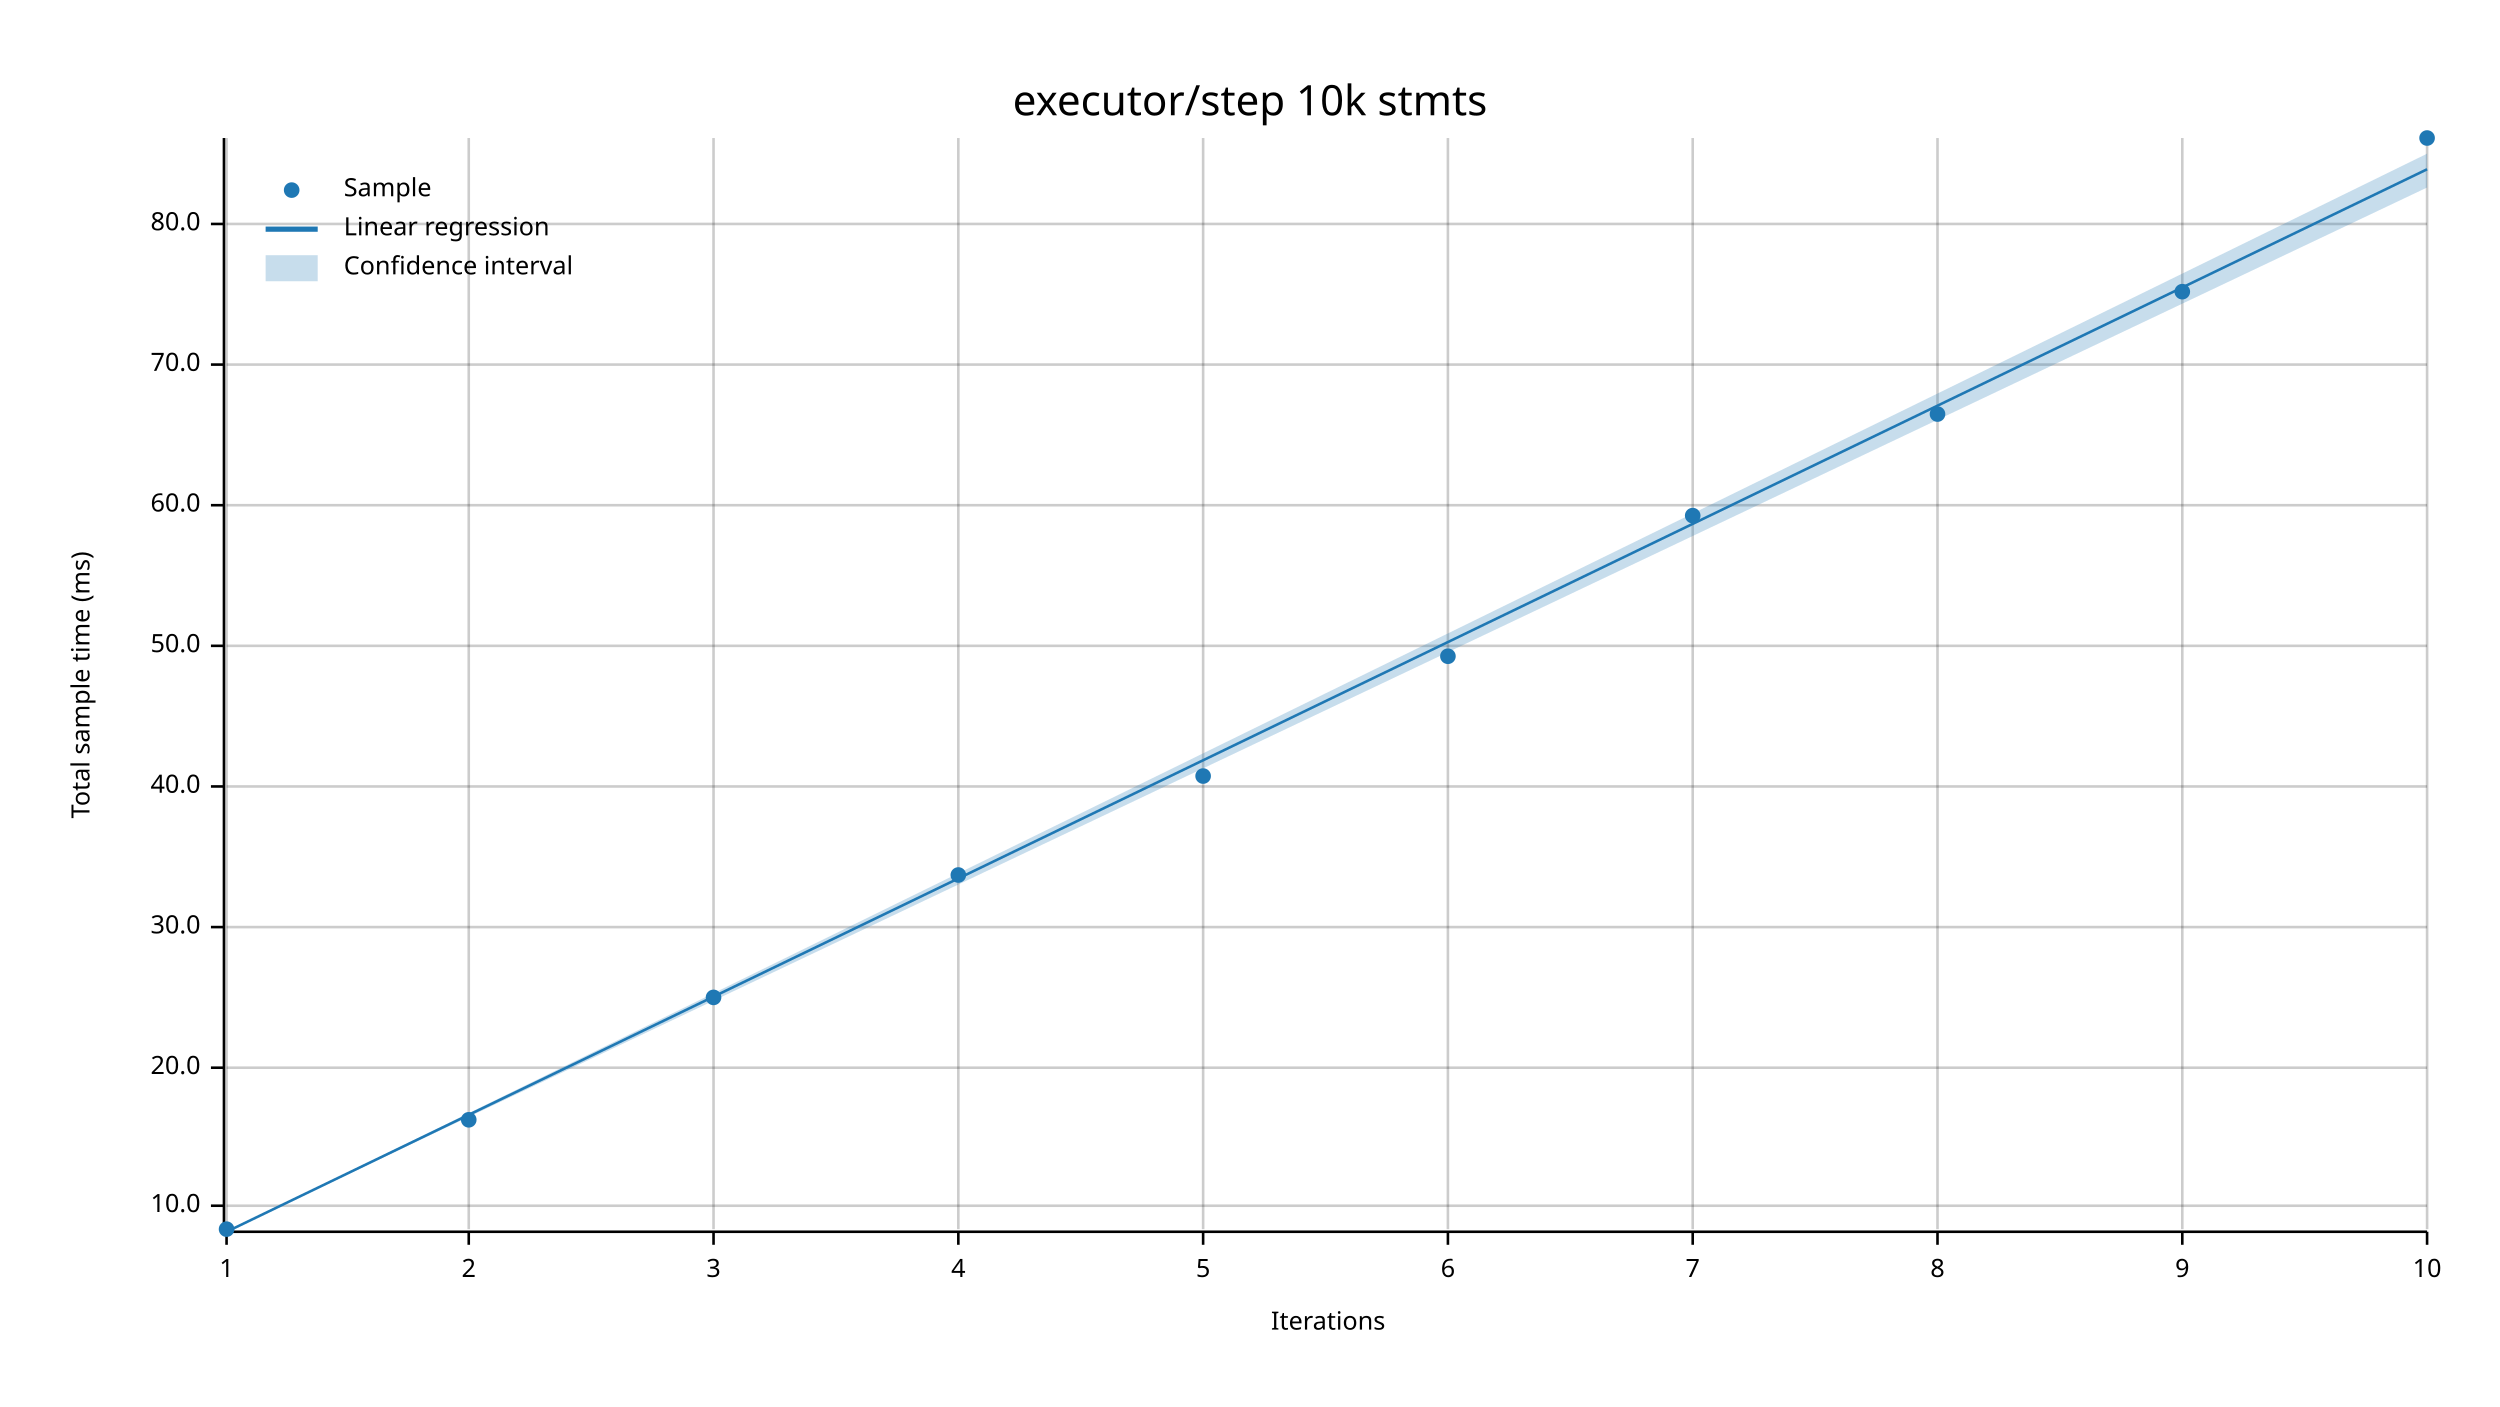
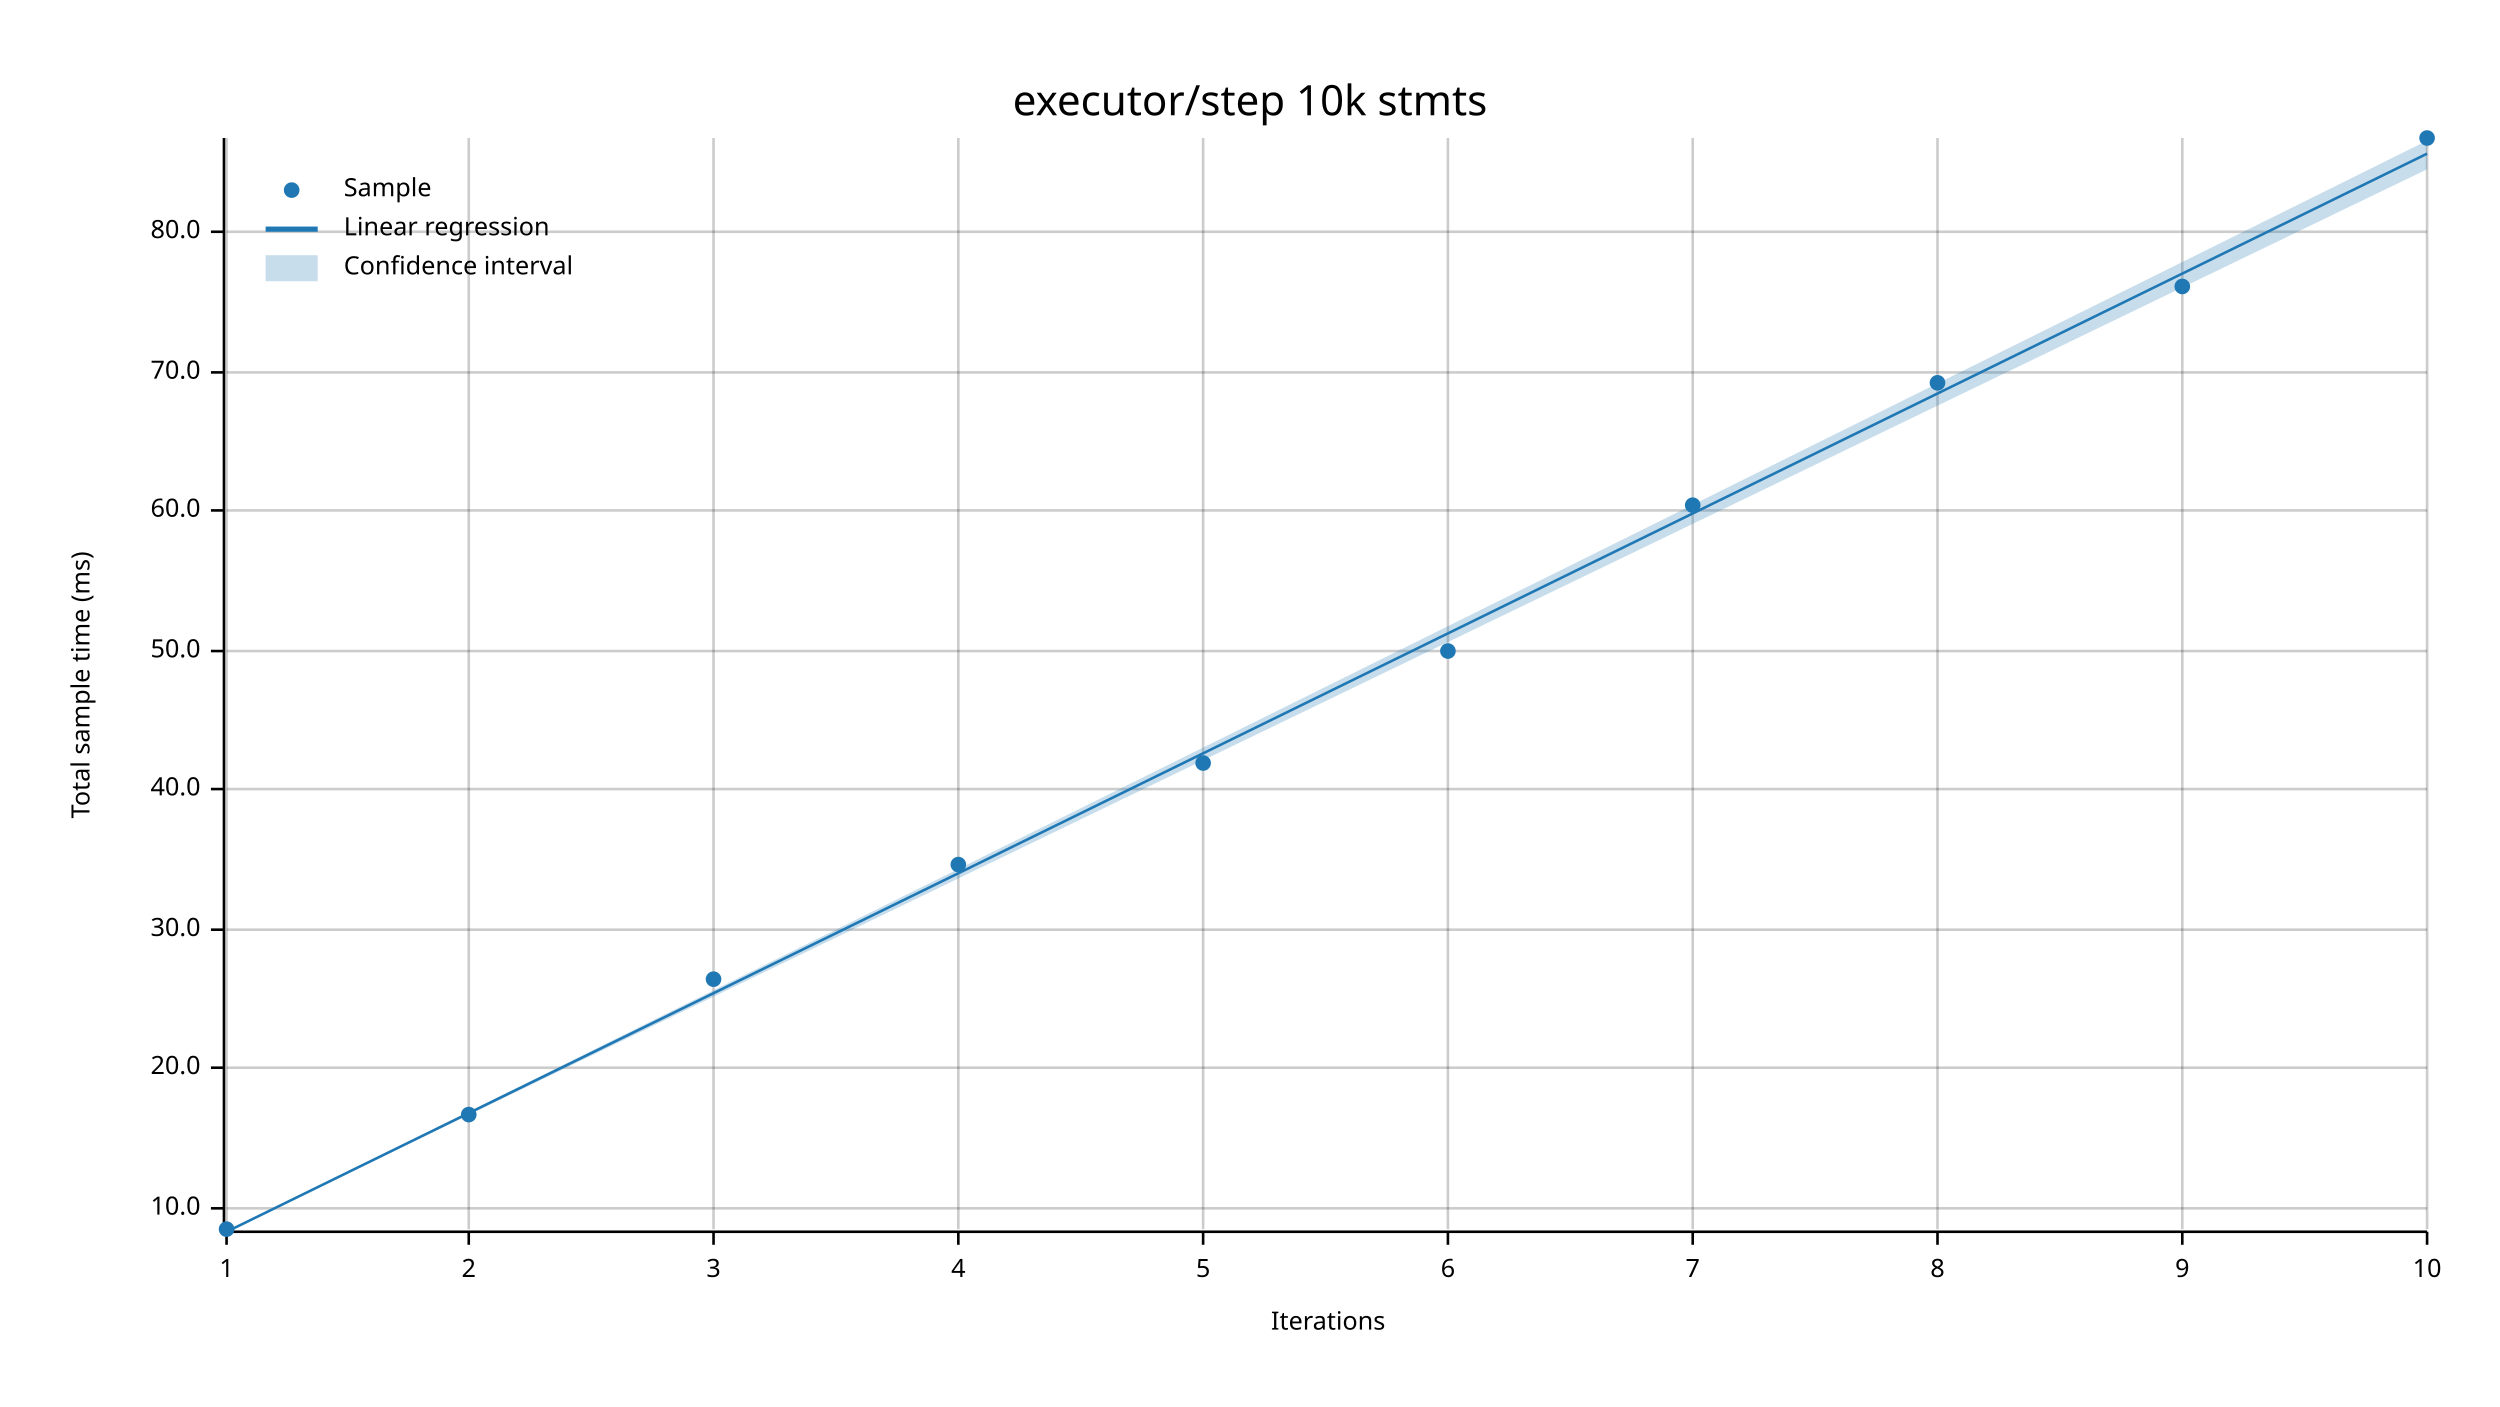
<svg xmlns="http://www.w3.org/2000/svg" width="960" height="540" viewBox="0 0 960 540">
  <text x="480" y="32" dy="0.76em" text-anchor="middle" font-family="sans-serif" font-size="16.129" opacity="1" fill="#000000">
executor/step 10k stmts
</text>
  <text x="27" y="263" dy="0.76em" text-anchor="middle" font-family="sans-serif" font-size="9.677" opacity="1" fill="#000000" transform="rotate(270, 27, 263)">
Total sample time (ms)
</text>
  <text x="510" y="513" dy="-0.5ex" text-anchor="middle" font-family="sans-serif" font-size="9.677" opacity="1" fill="#000000">
Iterations
</text>
  <line opacity="0.2" stroke="#000000" stroke-width="1" x1="87" y1="472" x2="87" y2="53" />
  <line opacity="0.2" stroke="#000000" stroke-width="1" x1="180" y1="472" x2="180" y2="53" />
  <line opacity="0.2" stroke="#000000" stroke-width="1" x1="274" y1="472" x2="274" y2="53" />
  <line opacity="0.2" stroke="#000000" stroke-width="1" x1="368" y1="472" x2="368" y2="53" />
  <line opacity="0.2" stroke="#000000" stroke-width="1" x1="462" y1="472" x2="462" y2="53" />
  <line opacity="0.2" stroke="#000000" stroke-width="1" x1="556" y1="472" x2="556" y2="53" />
  <line opacity="0.2" stroke="#000000" stroke-width="1" x1="650" y1="472" x2="650" y2="53" />
  <line opacity="0.2" stroke="#000000" stroke-width="1" x1="744" y1="472" x2="744" y2="53" />
  <line opacity="0.2" stroke="#000000" stroke-width="1" x1="838" y1="472" x2="838" y2="53" />
  <line opacity="0.2" stroke="#000000" stroke-width="1" x1="932" y1="472" x2="932" y2="53" />
-   <line opacity="0.2" stroke="#000000" stroke-width="1" x1="87" y1="463" x2="932" y2="463" />
+   <line opacity="0.2" stroke="#000000" stroke-width="1" x1="87" y1="464" x2="932" y2="464" />
  <line opacity="0.2" stroke="#000000" stroke-width="1" x1="87" y1="410" x2="932" y2="410" />
-   <line opacity="0.2" stroke="#000000" stroke-width="1" x1="87" y1="356" x2="932" y2="356" />
-   <line opacity="0.2" stroke="#000000" stroke-width="1" x1="87" y1="302" x2="932" y2="302" />
-   <line opacity="0.2" stroke="#000000" stroke-width="1" x1="87" y1="248" x2="932" y2="248" />
-   <line opacity="0.2" stroke="#000000" stroke-width="1" x1="87" y1="194" x2="932" y2="194" />
-   <line opacity="0.2" stroke="#000000" stroke-width="1" x1="87" y1="140" x2="932" y2="140" />
-   <line opacity="0.2" stroke="#000000" stroke-width="1" x1="87" y1="86" x2="932" y2="86" />
+   <line opacity="0.2" stroke="#000000" stroke-width="1" x1="87" y1="357" x2="932" y2="357" />
+   <line opacity="0.2" stroke="#000000" stroke-width="1" x1="87" y1="303" x2="932" y2="303" />
+   <line opacity="0.2" stroke="#000000" stroke-width="1" x1="87" y1="250" x2="932" y2="250" />
+   <line opacity="0.2" stroke="#000000" stroke-width="1" x1="87" y1="196" x2="932" y2="196" />
+   <line opacity="0.2" stroke="#000000" stroke-width="1" x1="87" y1="143" x2="932" y2="143" />
+   <line opacity="0.2" stroke="#000000" stroke-width="1" x1="87" y1="89" x2="932" y2="89" />
  <polyline fill="none" opacity="1" stroke="#000000" stroke-width="1" points="86,53 86,472 " />
-   <text x="77" y="463" dy="0.5ex" text-anchor="end" font-family="sans-serif" font-size="9.677" opacity="1" fill="#000000">
+   <text x="77" y="464" dy="0.5ex" text-anchor="end" font-family="sans-serif" font-size="9.677" opacity="1" fill="#000000">
10.0
</text>
-   <polyline fill="none" opacity="1" stroke="#000000" stroke-width="1" points="81,463 86,463 " />
+   <polyline fill="none" opacity="1" stroke="#000000" stroke-width="1" points="81,464 86,464 " />
  <text x="77" y="410" dy="0.5ex" text-anchor="end" font-family="sans-serif" font-size="9.677" opacity="1" fill="#000000">
20.0
</text>
  <polyline fill="none" opacity="1" stroke="#000000" stroke-width="1" points="81,410 86,410 " />
-   <text x="77" y="356" dy="0.5ex" text-anchor="end" font-family="sans-serif" font-size="9.677" opacity="1" fill="#000000">
+   <text x="77" y="357" dy="0.5ex" text-anchor="end" font-family="sans-serif" font-size="9.677" opacity="1" fill="#000000">
30.0
</text>
-   <polyline fill="none" opacity="1" stroke="#000000" stroke-width="1" points="81,356 86,356 " />
-   <text x="77" y="302" dy="0.5ex" text-anchor="end" font-family="sans-serif" font-size="9.677" opacity="1" fill="#000000">
+   <polyline fill="none" opacity="1" stroke="#000000" stroke-width="1" points="81,357 86,357 " />
+   <text x="77" y="303" dy="0.5ex" text-anchor="end" font-family="sans-serif" font-size="9.677" opacity="1" fill="#000000">
40.0
</text>
-   <polyline fill="none" opacity="1" stroke="#000000" stroke-width="1" points="81,302 86,302 " />
-   <text x="77" y="248" dy="0.5ex" text-anchor="end" font-family="sans-serif" font-size="9.677" opacity="1" fill="#000000">
+   <polyline fill="none" opacity="1" stroke="#000000" stroke-width="1" points="81,303 86,303 " />
+   <text x="77" y="250" dy="0.5ex" text-anchor="end" font-family="sans-serif" font-size="9.677" opacity="1" fill="#000000">
50.0
</text>
-   <polyline fill="none" opacity="1" stroke="#000000" stroke-width="1" points="81,248 86,248 " />
-   <text x="77" y="194" dy="0.5ex" text-anchor="end" font-family="sans-serif" font-size="9.677" opacity="1" fill="#000000">
+   <polyline fill="none" opacity="1" stroke="#000000" stroke-width="1" points="81,250 86,250 " />
+   <text x="77" y="196" dy="0.5ex" text-anchor="end" font-family="sans-serif" font-size="9.677" opacity="1" fill="#000000">
60.0
</text>
-   <polyline fill="none" opacity="1" stroke="#000000" stroke-width="1" points="81,194 86,194 " />
-   <text x="77" y="140" dy="0.5ex" text-anchor="end" font-family="sans-serif" font-size="9.677" opacity="1" fill="#000000">
+   <polyline fill="none" opacity="1" stroke="#000000" stroke-width="1" points="81,196 86,196 " />
+   <text x="77" y="143" dy="0.5ex" text-anchor="end" font-family="sans-serif" font-size="9.677" opacity="1" fill="#000000">
70.0
</text>
-   <polyline fill="none" opacity="1" stroke="#000000" stroke-width="1" points="81,140 86,140 " />
-   <text x="77" y="86" dy="0.5ex" text-anchor="end" font-family="sans-serif" font-size="9.677" opacity="1" fill="#000000">
+   <polyline fill="none" opacity="1" stroke="#000000" stroke-width="1" points="81,143 86,143 " />
+   <text x="77" y="89" dy="0.5ex" text-anchor="end" font-family="sans-serif" font-size="9.677" opacity="1" fill="#000000">
80.0
</text>
-   <polyline fill="none" opacity="1" stroke="#000000" stroke-width="1" points="81,86 86,86 " />
+   <polyline fill="none" opacity="1" stroke="#000000" stroke-width="1" points="81,89 86,89 " />
  <polyline fill="none" opacity="1" stroke="#000000" stroke-width="1" points="87,473 932,473 " />
  <text x="87" y="483" dy="0.76em" text-anchor="middle" font-family="sans-serif" font-size="9.677" opacity="1" fill="#000000">
1
</text>
  <polyline fill="none" opacity="1" stroke="#000000" stroke-width="1" points="87,473 87,478 " />
  <text x="180" y="483" dy="0.76em" text-anchor="middle" font-family="sans-serif" font-size="9.677" opacity="1" fill="#000000">
2
</text>
  <polyline fill="none" opacity="1" stroke="#000000" stroke-width="1" points="180,473 180,478 " />
  <text x="274" y="483" dy="0.76em" text-anchor="middle" font-family="sans-serif" font-size="9.677" opacity="1" fill="#000000">
3
</text>
  <polyline fill="none" opacity="1" stroke="#000000" stroke-width="1" points="274,473 274,478 " />
  <text x="368" y="483" dy="0.76em" text-anchor="middle" font-family="sans-serif" font-size="9.677" opacity="1" fill="#000000">
4
</text>
  <polyline fill="none" opacity="1" stroke="#000000" stroke-width="1" points="368,473 368,478 " />
  <text x="462" y="483" dy="0.76em" text-anchor="middle" font-family="sans-serif" font-size="9.677" opacity="1" fill="#000000">
5
</text>
  <polyline fill="none" opacity="1" stroke="#000000" stroke-width="1" points="462,473 462,478 " />
  <text x="556" y="483" dy="0.76em" text-anchor="middle" font-family="sans-serif" font-size="9.677" opacity="1" fill="#000000">
6
</text>
  <polyline fill="none" opacity="1" stroke="#000000" stroke-width="1" points="556,473 556,478 " />
  <text x="650" y="483" dy="0.76em" text-anchor="middle" font-family="sans-serif" font-size="9.677" opacity="1" fill="#000000">
7
</text>
  <polyline fill="none" opacity="1" stroke="#000000" stroke-width="1" points="650,473 650,478 " />
  <text x="744" y="483" dy="0.76em" text-anchor="middle" font-family="sans-serif" font-size="9.677" opacity="1" fill="#000000">
8
</text>
  <polyline fill="none" opacity="1" stroke="#000000" stroke-width="1" points="744,473 744,478 " />
  <text x="838" y="483" dy="0.76em" text-anchor="middle" font-family="sans-serif" font-size="9.677" opacity="1" fill="#000000">
9
</text>
  <polyline fill="none" opacity="1" stroke="#000000" stroke-width="1" points="838,473 838,478 " />
  <text x="932" y="483" dy="0.76em" text-anchor="middle" font-family="sans-serif" font-size="9.677" opacity="1" fill="#000000">
10
</text>
  <polyline fill="none" opacity="1" stroke="#000000" stroke-width="1" points="932,473 932,478 " />
  <circle cx="87" cy="472" r="3" opacity="1" fill="#1F78B4" stroke="none" stroke-width="1" />
-   <circle cx="180" cy="430" r="3" opacity="1" fill="#1F78B4" stroke="none" stroke-width="1" />
-   <circle cx="274" cy="383" r="3" opacity="1" fill="#1F78B4" stroke="none" stroke-width="1" />
-   <circle cx="368" cy="336" r="3" opacity="1" fill="#1F78B4" stroke="none" stroke-width="1" />
-   <circle cx="462" cy="298" r="3" opacity="1" fill="#1F78B4" stroke="none" stroke-width="1" />
-   <circle cx="556" cy="252" r="3" opacity="1" fill="#1F78B4" stroke="none" stroke-width="1" />
-   <circle cx="650" cy="198" r="3" opacity="1" fill="#1F78B4" stroke="none" stroke-width="1" />
-   <circle cx="744" cy="159" r="3" opacity="1" fill="#1F78B4" stroke="none" stroke-width="1" />
-   <circle cx="838" cy="112" r="3" opacity="1" fill="#1F78B4" stroke="none" stroke-width="1" />
+   <circle cx="180" cy="428" r="3" opacity="1" fill="#1F78B4" stroke="none" stroke-width="1" />
+   <circle cx="274" cy="376" r="3" opacity="1" fill="#1F78B4" stroke="none" stroke-width="1" />
+   <circle cx="368" cy="332" r="3" opacity="1" fill="#1F78B4" stroke="none" stroke-width="1" />
+   <circle cx="462" cy="293" r="3" opacity="1" fill="#1F78B4" stroke="none" stroke-width="1" />
+   <circle cx="556" cy="250" r="3" opacity="1" fill="#1F78B4" stroke="none" stroke-width="1" />
+   <circle cx="650" cy="194" r="3" opacity="1" fill="#1F78B4" stroke="none" stroke-width="1" />
+   <circle cx="744" cy="147" r="3" opacity="1" fill="#1F78B4" stroke="none" stroke-width="1" />
+   <circle cx="838" cy="110" r="3" opacity="1" fill="#1F78B4" stroke="none" stroke-width="1" />
  <circle cx="932" cy="53" r="3" opacity="1" fill="#1F78B4" stroke="none" stroke-width="1" />
-   <polyline fill="none" opacity="1" stroke="#1F78B4" stroke-width="1" points="87,473 932,65 " />
-   <polygon opacity="0.25" fill="#1F78B4" points="87,473 932,72 932,59 " />
+   <polyline fill="none" opacity="1" stroke="#1F78B4" stroke-width="1" points="87,473 932,59 " />
+   <polygon opacity="0.25" fill="#1F78B4" points="87,473 932,65 932,54 " />
  <text x="132" y="68" dy="0.76em" text-anchor="start" font-family="sans-serif" font-size="9.677" opacity="1" fill="#000000">
Sample
</text>
  <text x="132" y="83" dy="0.76em" text-anchor="start" font-family="sans-serif" font-size="9.677" opacity="1" fill="#000000">
Linear regression
</text>
  <text x="132" y="98" dy="0.76em" text-anchor="start" font-family="sans-serif" font-size="9.677" opacity="1" fill="#000000">
Confidence interval
</text>
  <circle cx="112" cy="73" r="3" opacity="1" fill="#1F78B4" stroke="none" stroke-width="1" />
  <polyline fill="none" opacity="1" stroke="#1F78B4" stroke-width="2" points="102,88 122,88 " />
  <rect x="102" y="98" width="20" height="10" opacity="0.25" fill="#1F78B4" stroke="none" />
</svg>
